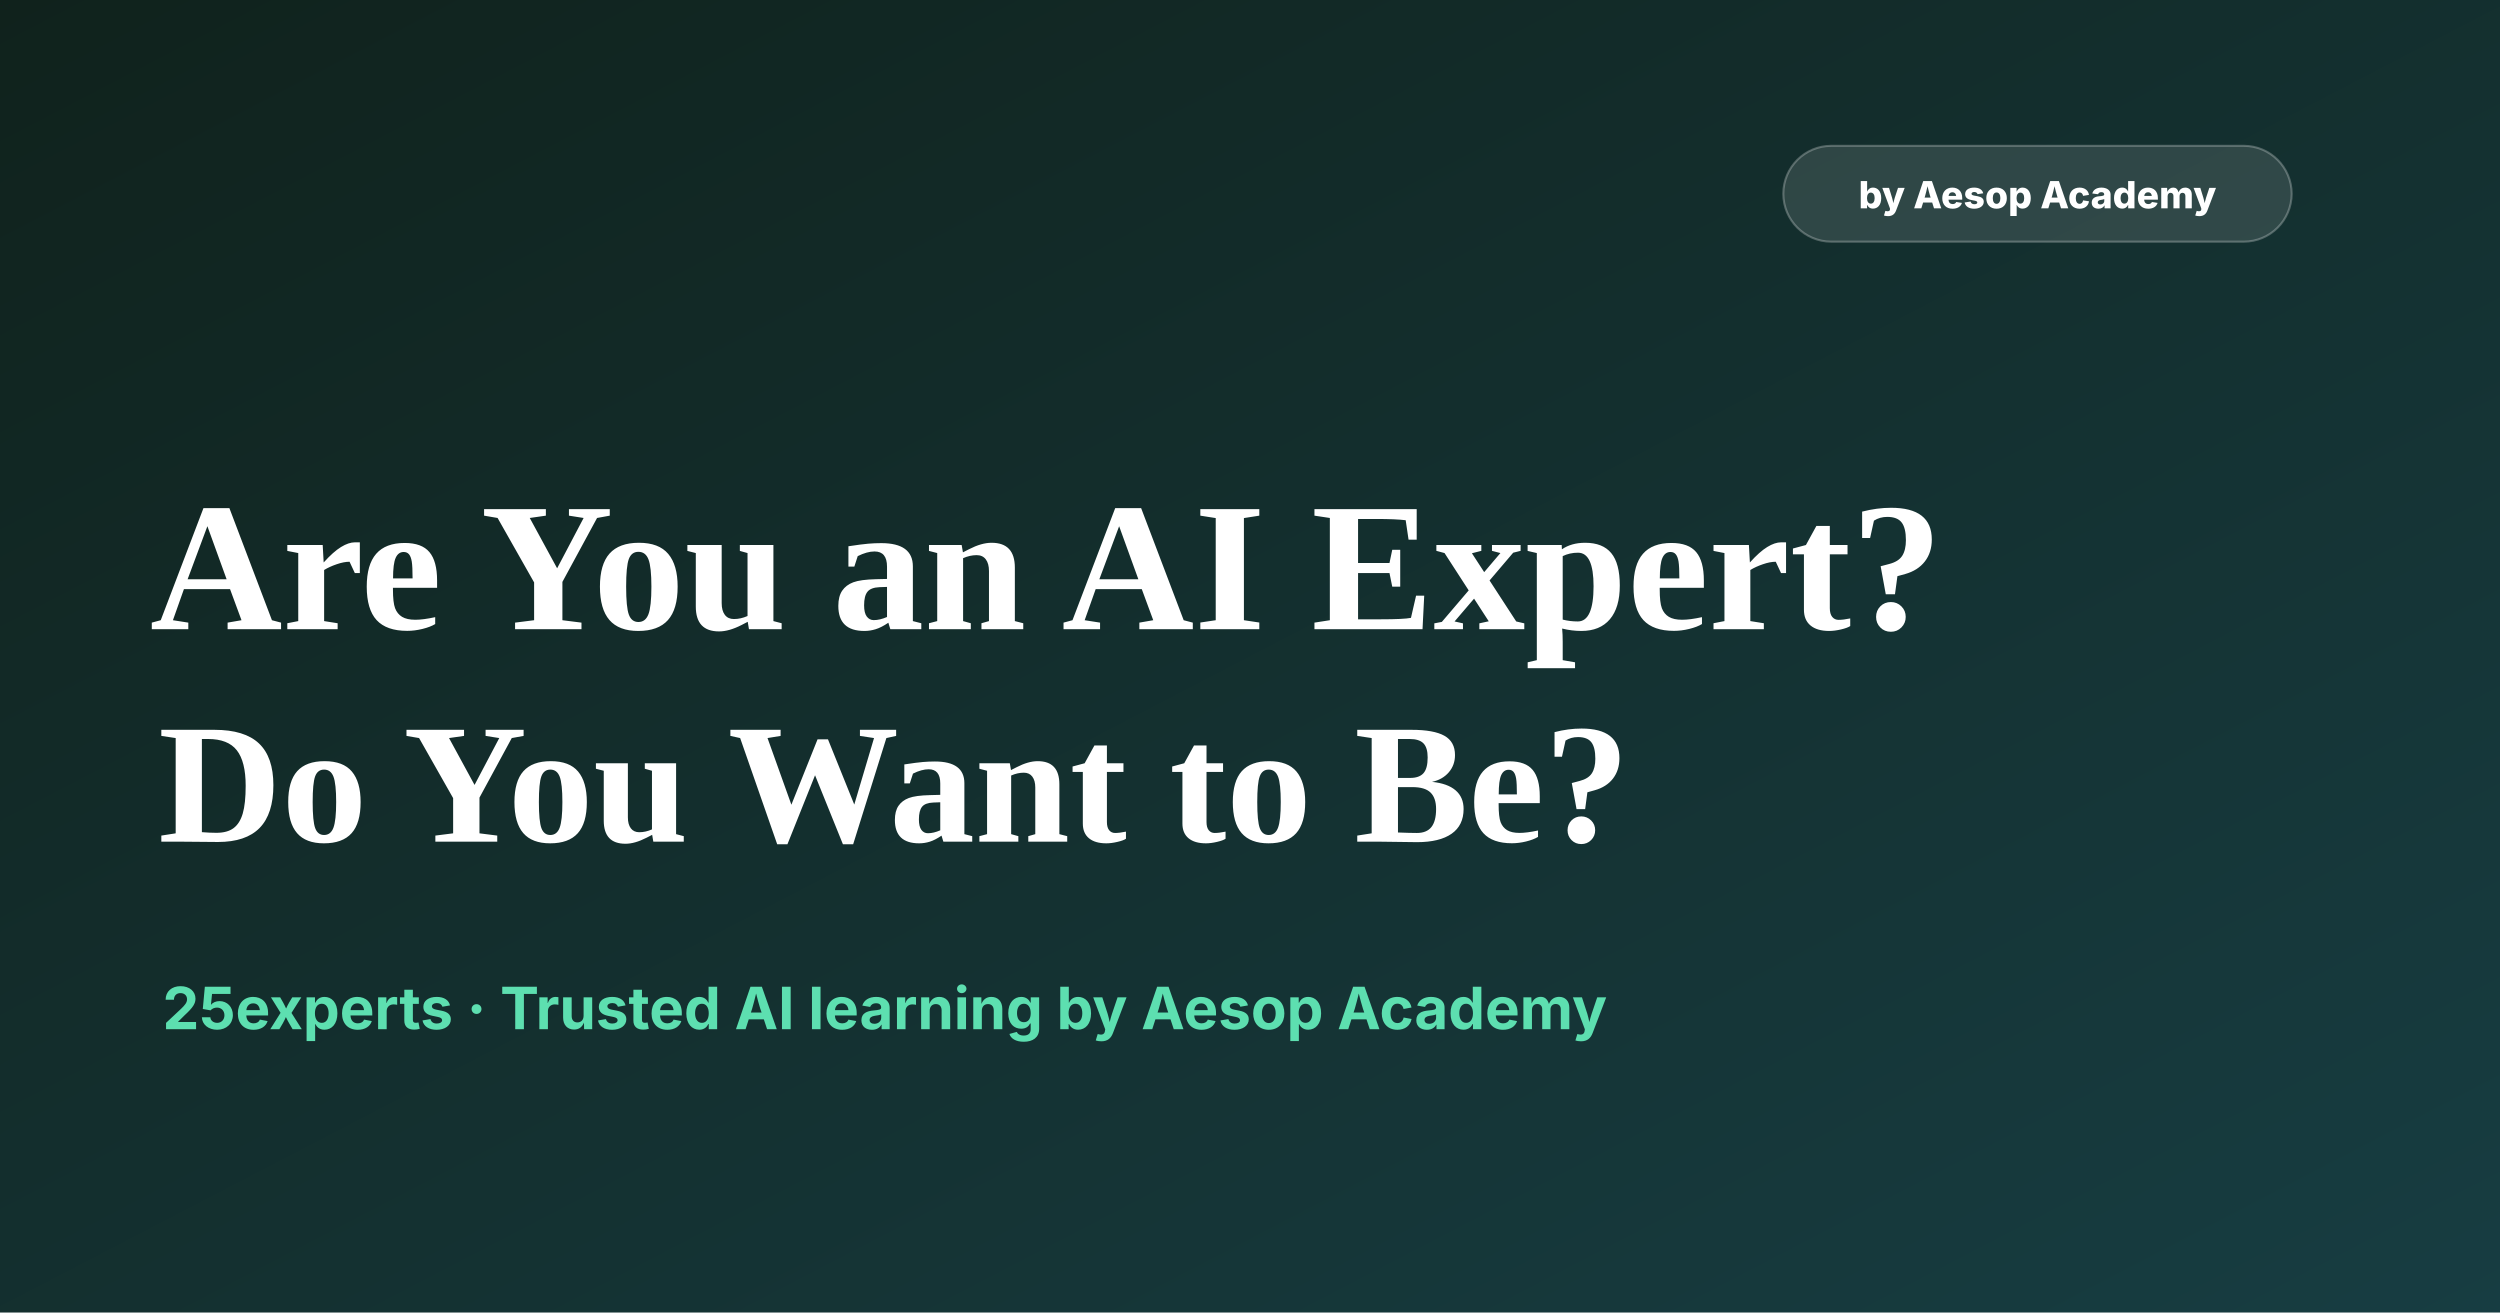
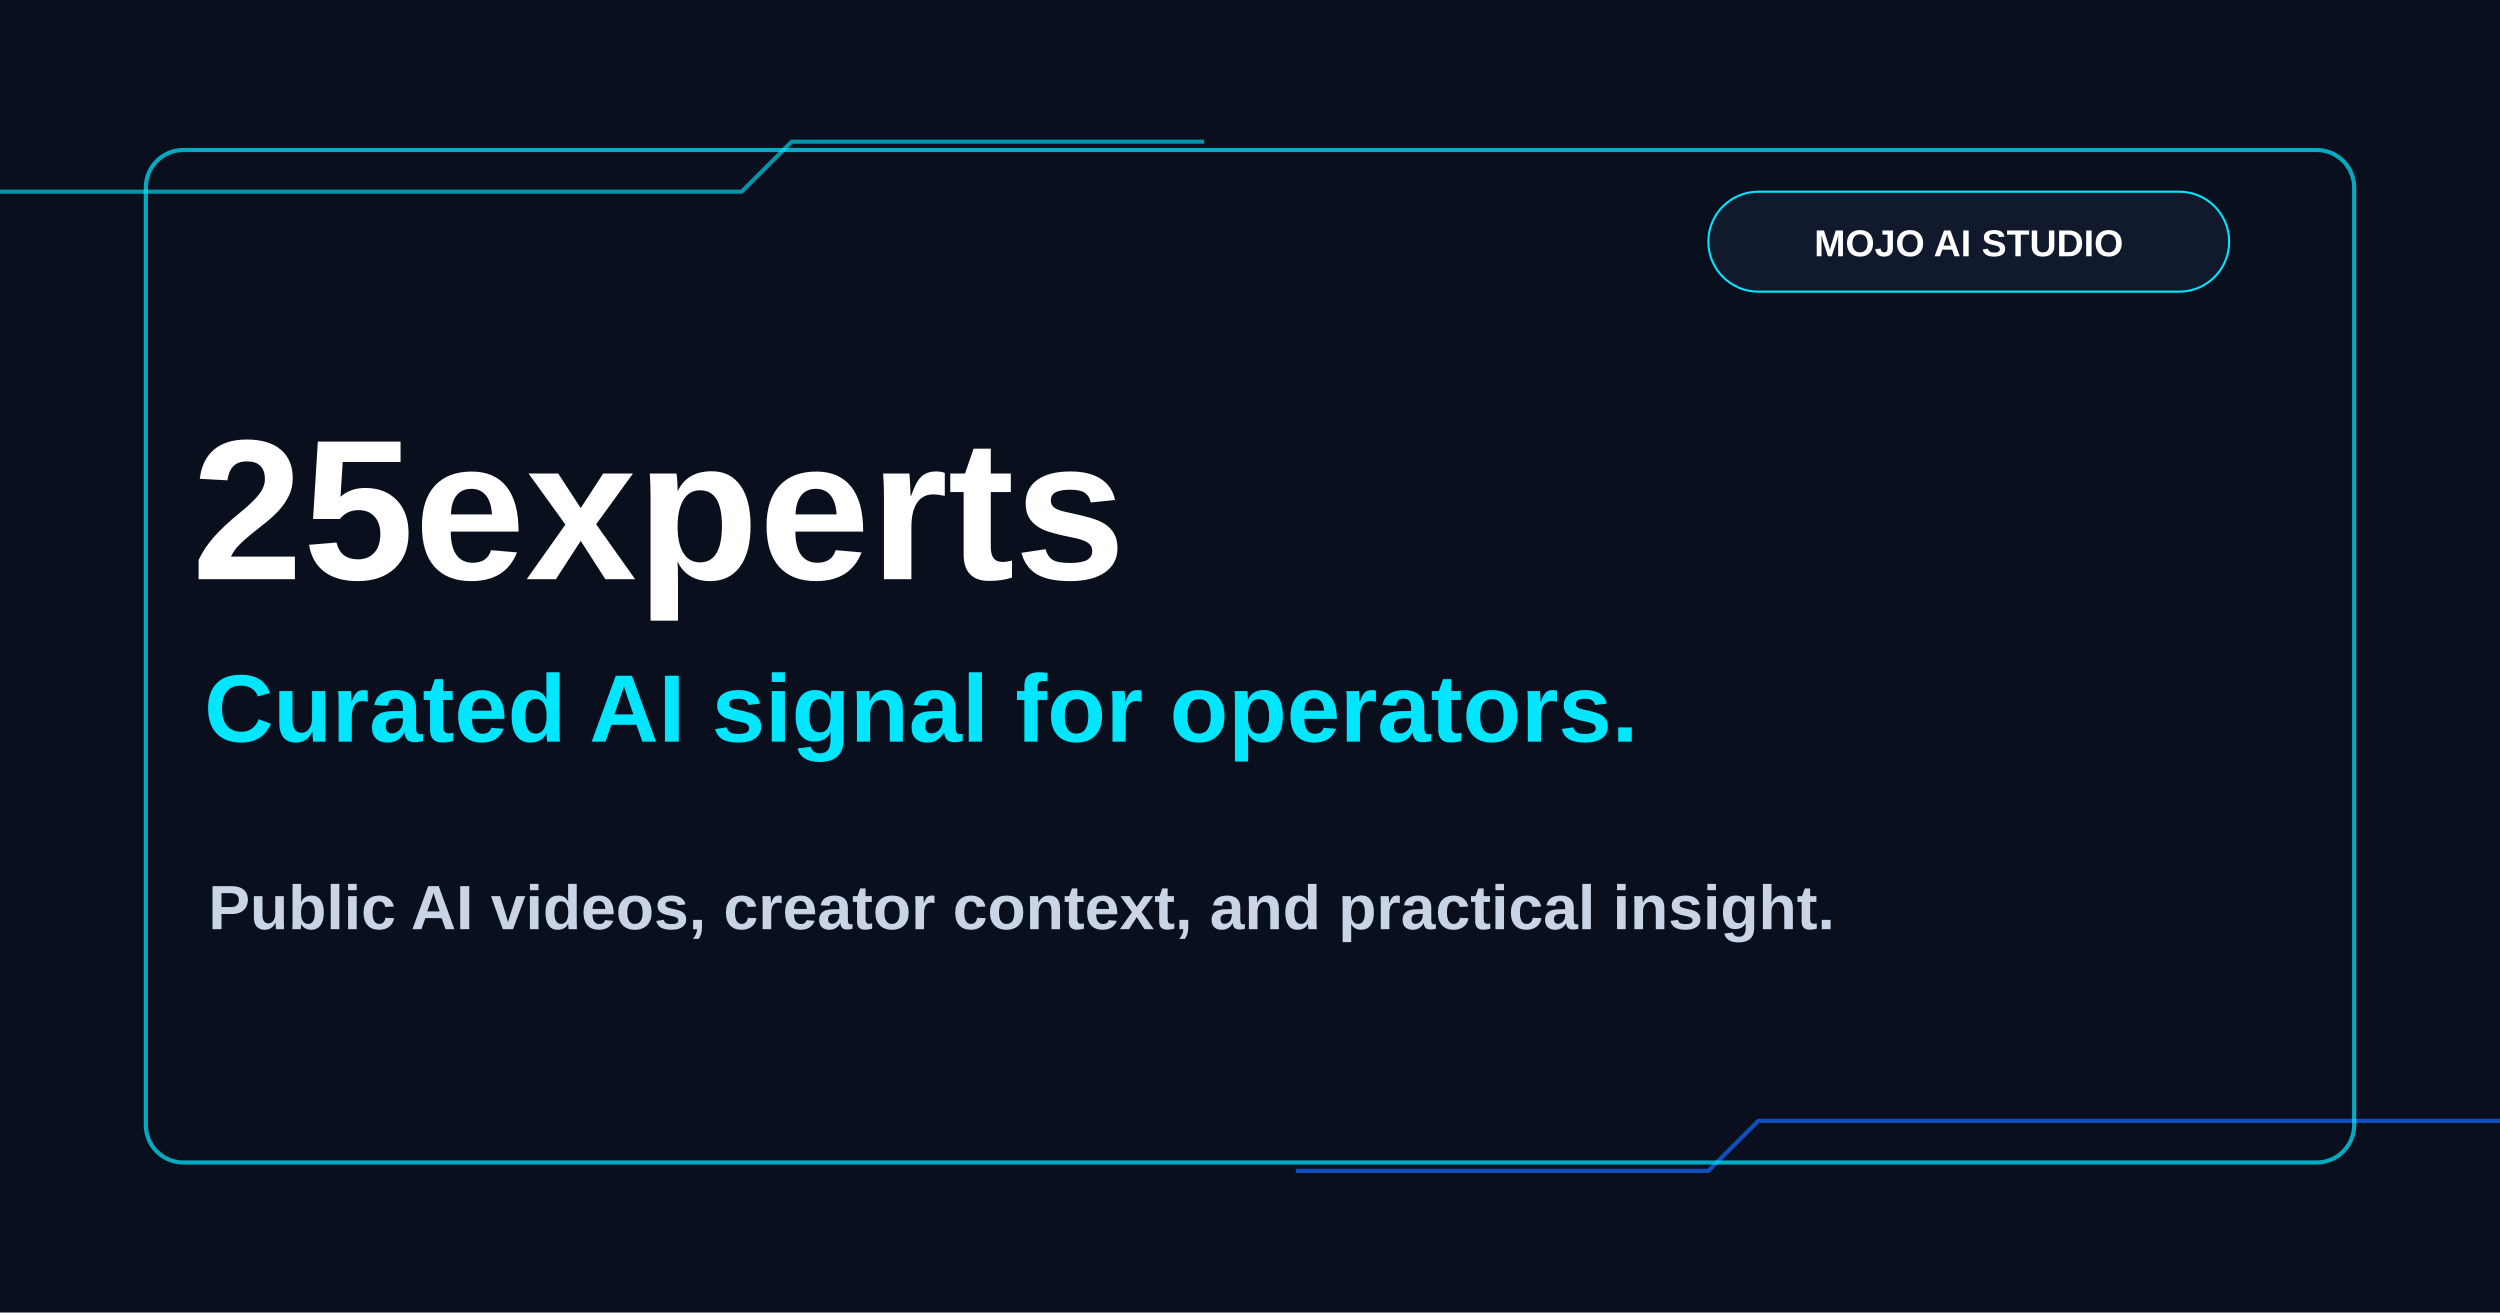
- <svg xmlns="http://www.w3.org/2000/svg" width="1200" height="630" viewBox="0 0 1200 630" role="img" aria-label="25experts by Aesop Academy">
-   <defs>
-     <linearGradient id="bg" x1="0" y1="0" x2="1" y2="1">
-       <stop offset="0%" stop-color="#10221c" />
-       <stop offset="100%" stop-color="#173d42" />
-     </linearGradient>
-   </defs>
-   <rect width="1200" height="630" fill="url(#bg)" />
-   <rect x="856" y="70" width="244" height="46" rx="23" fill="rgba(255,255,255,0.12)" stroke="rgba(255,255,255,0.26)" />
-   <text x="978" y="100" text-anchor="middle" font-family="Inter, Arial, sans-serif" font-size="18" font-weight="800" fill="#ffffff">by Aesop Academy</text>
-   <text x="72" y="302" font-family="Georgia, 'Times New Roman', serif" font-size="88" font-weight="700" fill="#ffffff">Are You an AI Expert?</text>
-   <text x="76" y="404" font-family="Georgia, 'Times New Roman', serif" font-size="82" font-weight="700" fill="#ffffff">Do You Want to Be?</text>
-   <text x="78" y="494" font-family="Inter, Arial, sans-serif" font-size="28" font-weight="700" fill="#5ddfb0">25experts · Trusted AI learning by Aesop Academy</text>
+ <svg xmlns="http://www.w3.org/2000/svg" width="1200" height="630" viewBox="0 0 1200 630" role="img" aria-label="25experts by Mojo AI Studio">
+   <rect width="1200" height="630" fill="#0A0F1E" />
+   <path d="M0 92h356l24-24h198" fill="none" stroke="#00E6FF" stroke-width="2" opacity=".62" />
+   <path d="M1200 538H844l-24 24H622" fill="none" stroke="#1666FF" stroke-width="2" opacity=".72" />
+   <rect x="70" y="72" width="1060" height="486" rx="18" fill="none" stroke="#00E6FF" stroke-width="2" opacity=".72" />
+   <rect x="820" y="92" width="250" height="48" rx="24" fill="#111A2D" stroke="#00E6FF" />
+   <text x="945" y="123" text-anchor="middle" font-family="Montserrat, Arial, sans-serif" font-size="18" font-weight="800" fill="#ffffff">MOJO AI STUDIO</text>
+   <text x="92" y="278" font-family="Montserrat, Arial, sans-serif" font-size="96" font-weight="900" fill="#ffffff">25experts</text>
+   <text x="98" y="356" font-family="Montserrat, Arial, sans-serif" font-size="46" font-weight="800" fill="#00E6FF">Curated AI signal for operators.</text>
+   <text x="100" y="446" font-family="Montserrat, Arial, sans-serif" font-size="30" font-weight="600" fill="#C9D5E7">Public AI videos, creator context, and practical insight.</text>
</svg>
